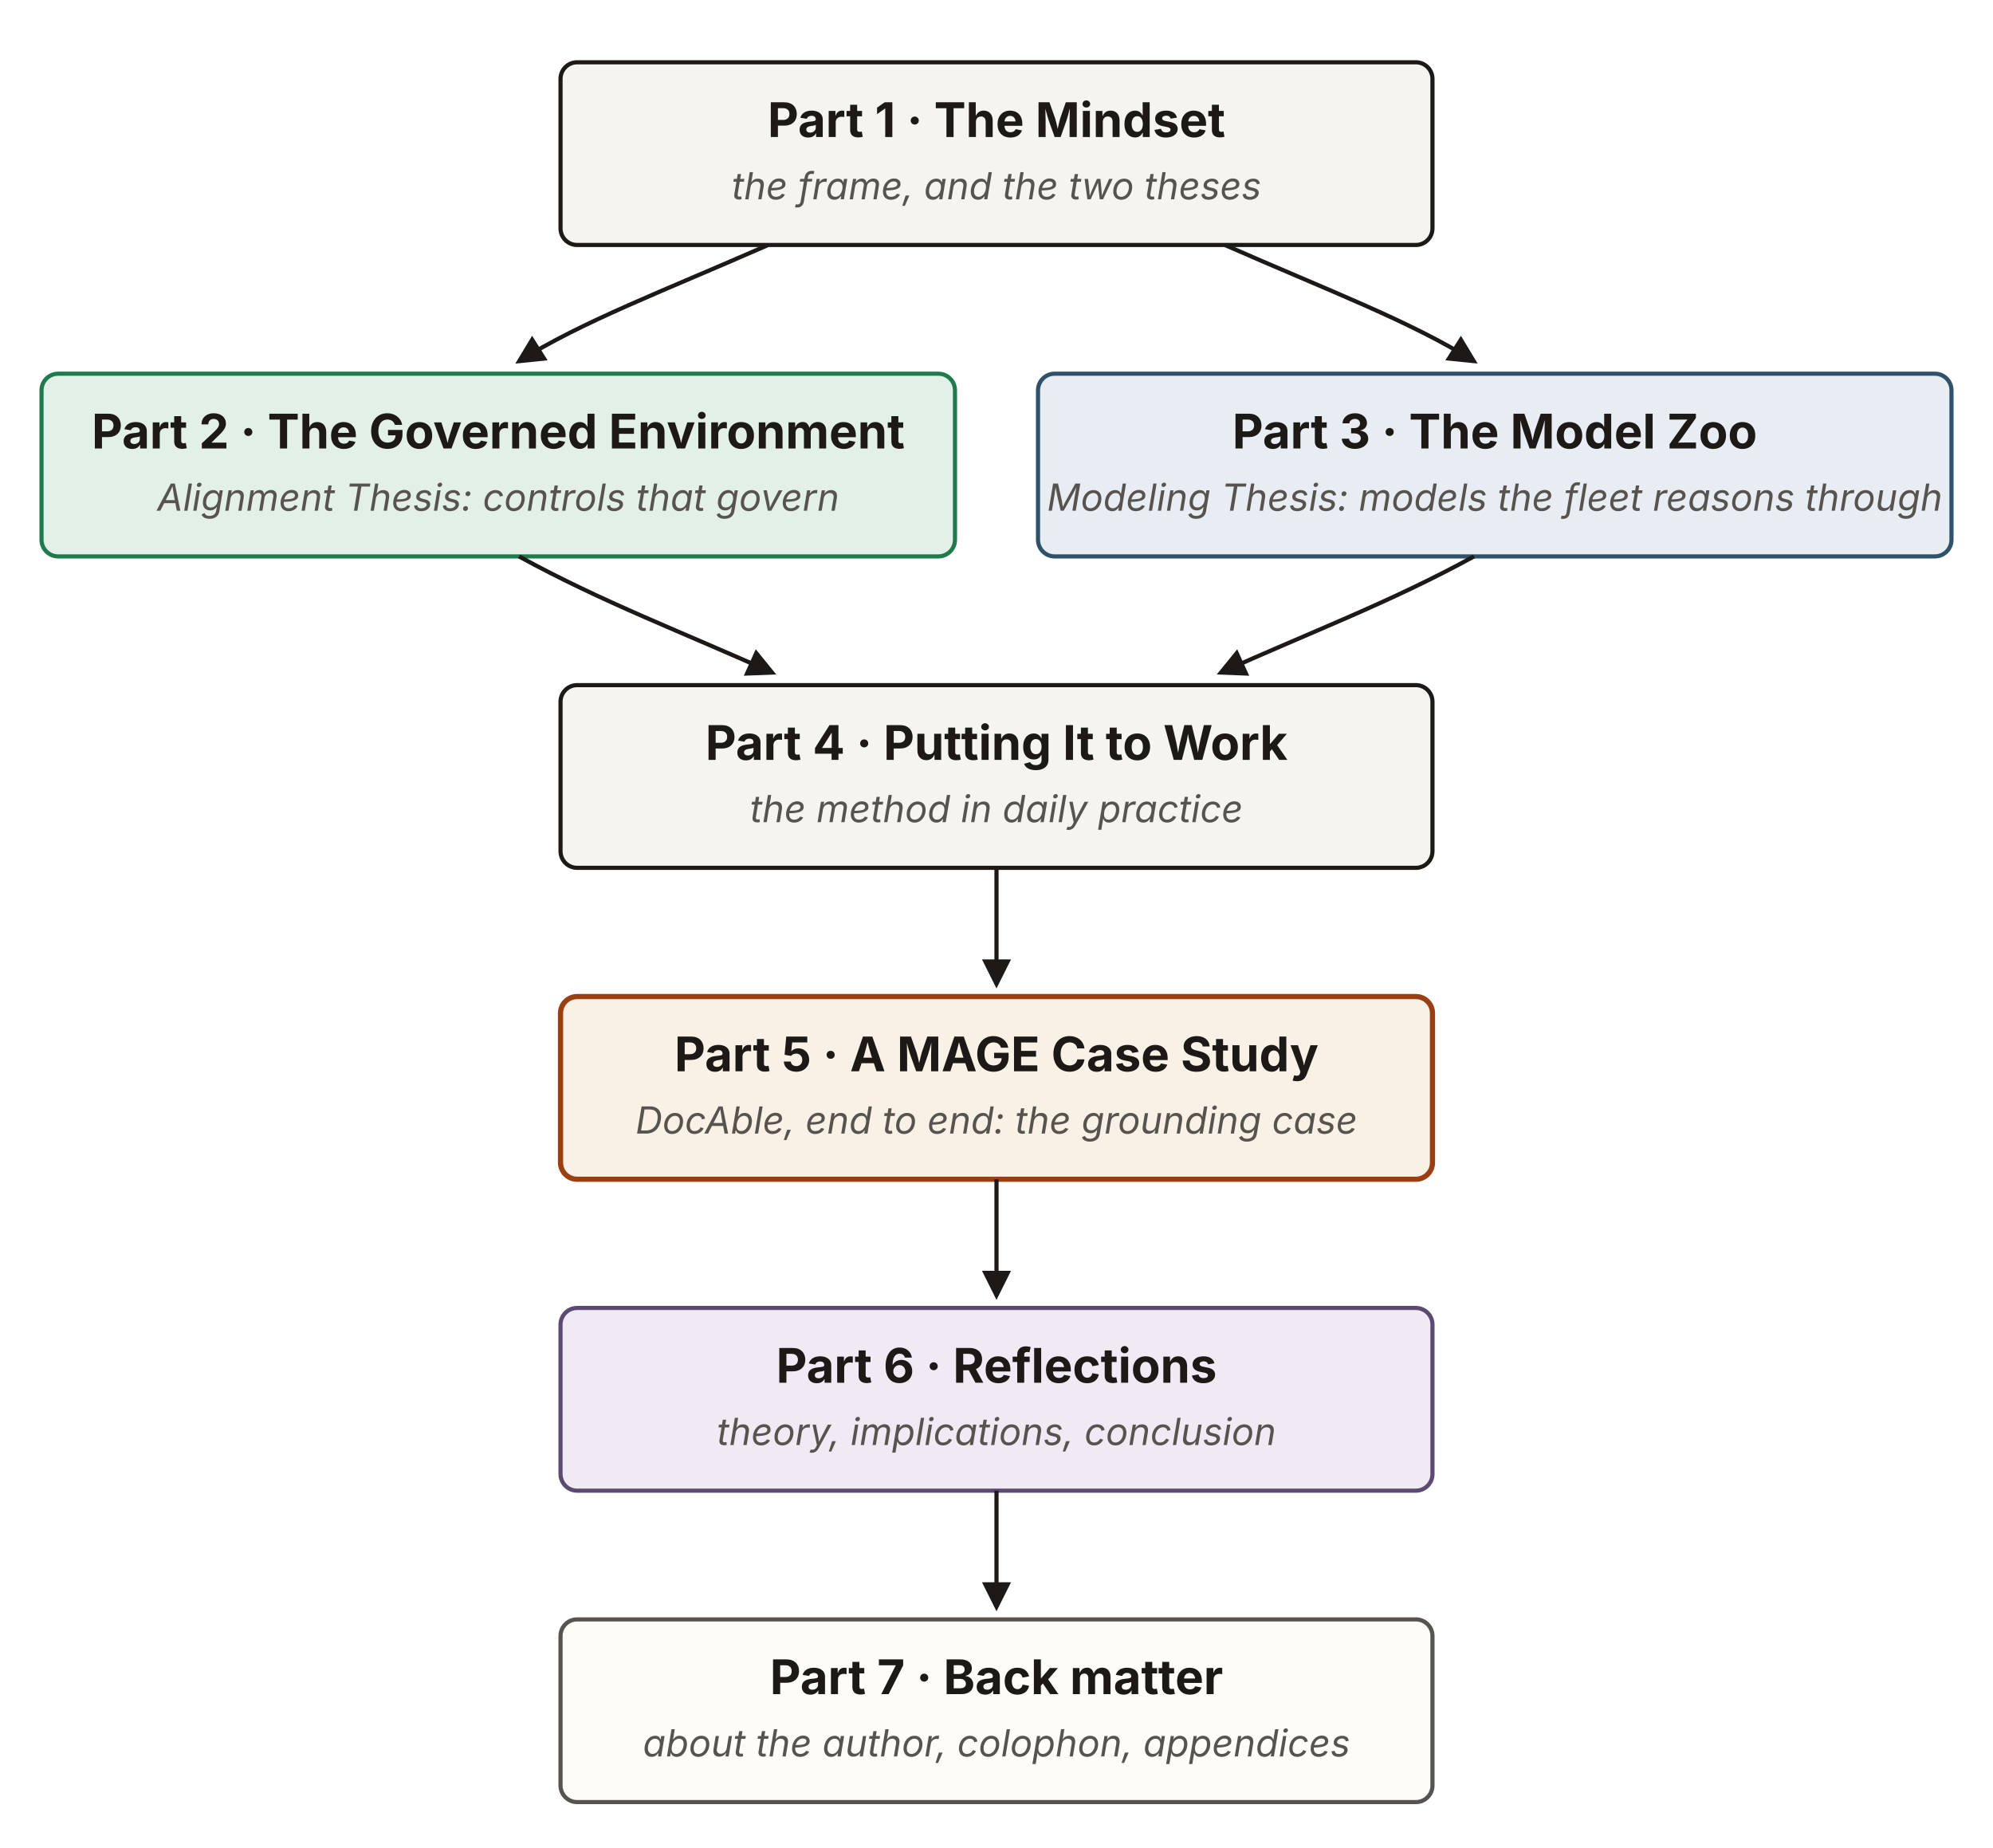
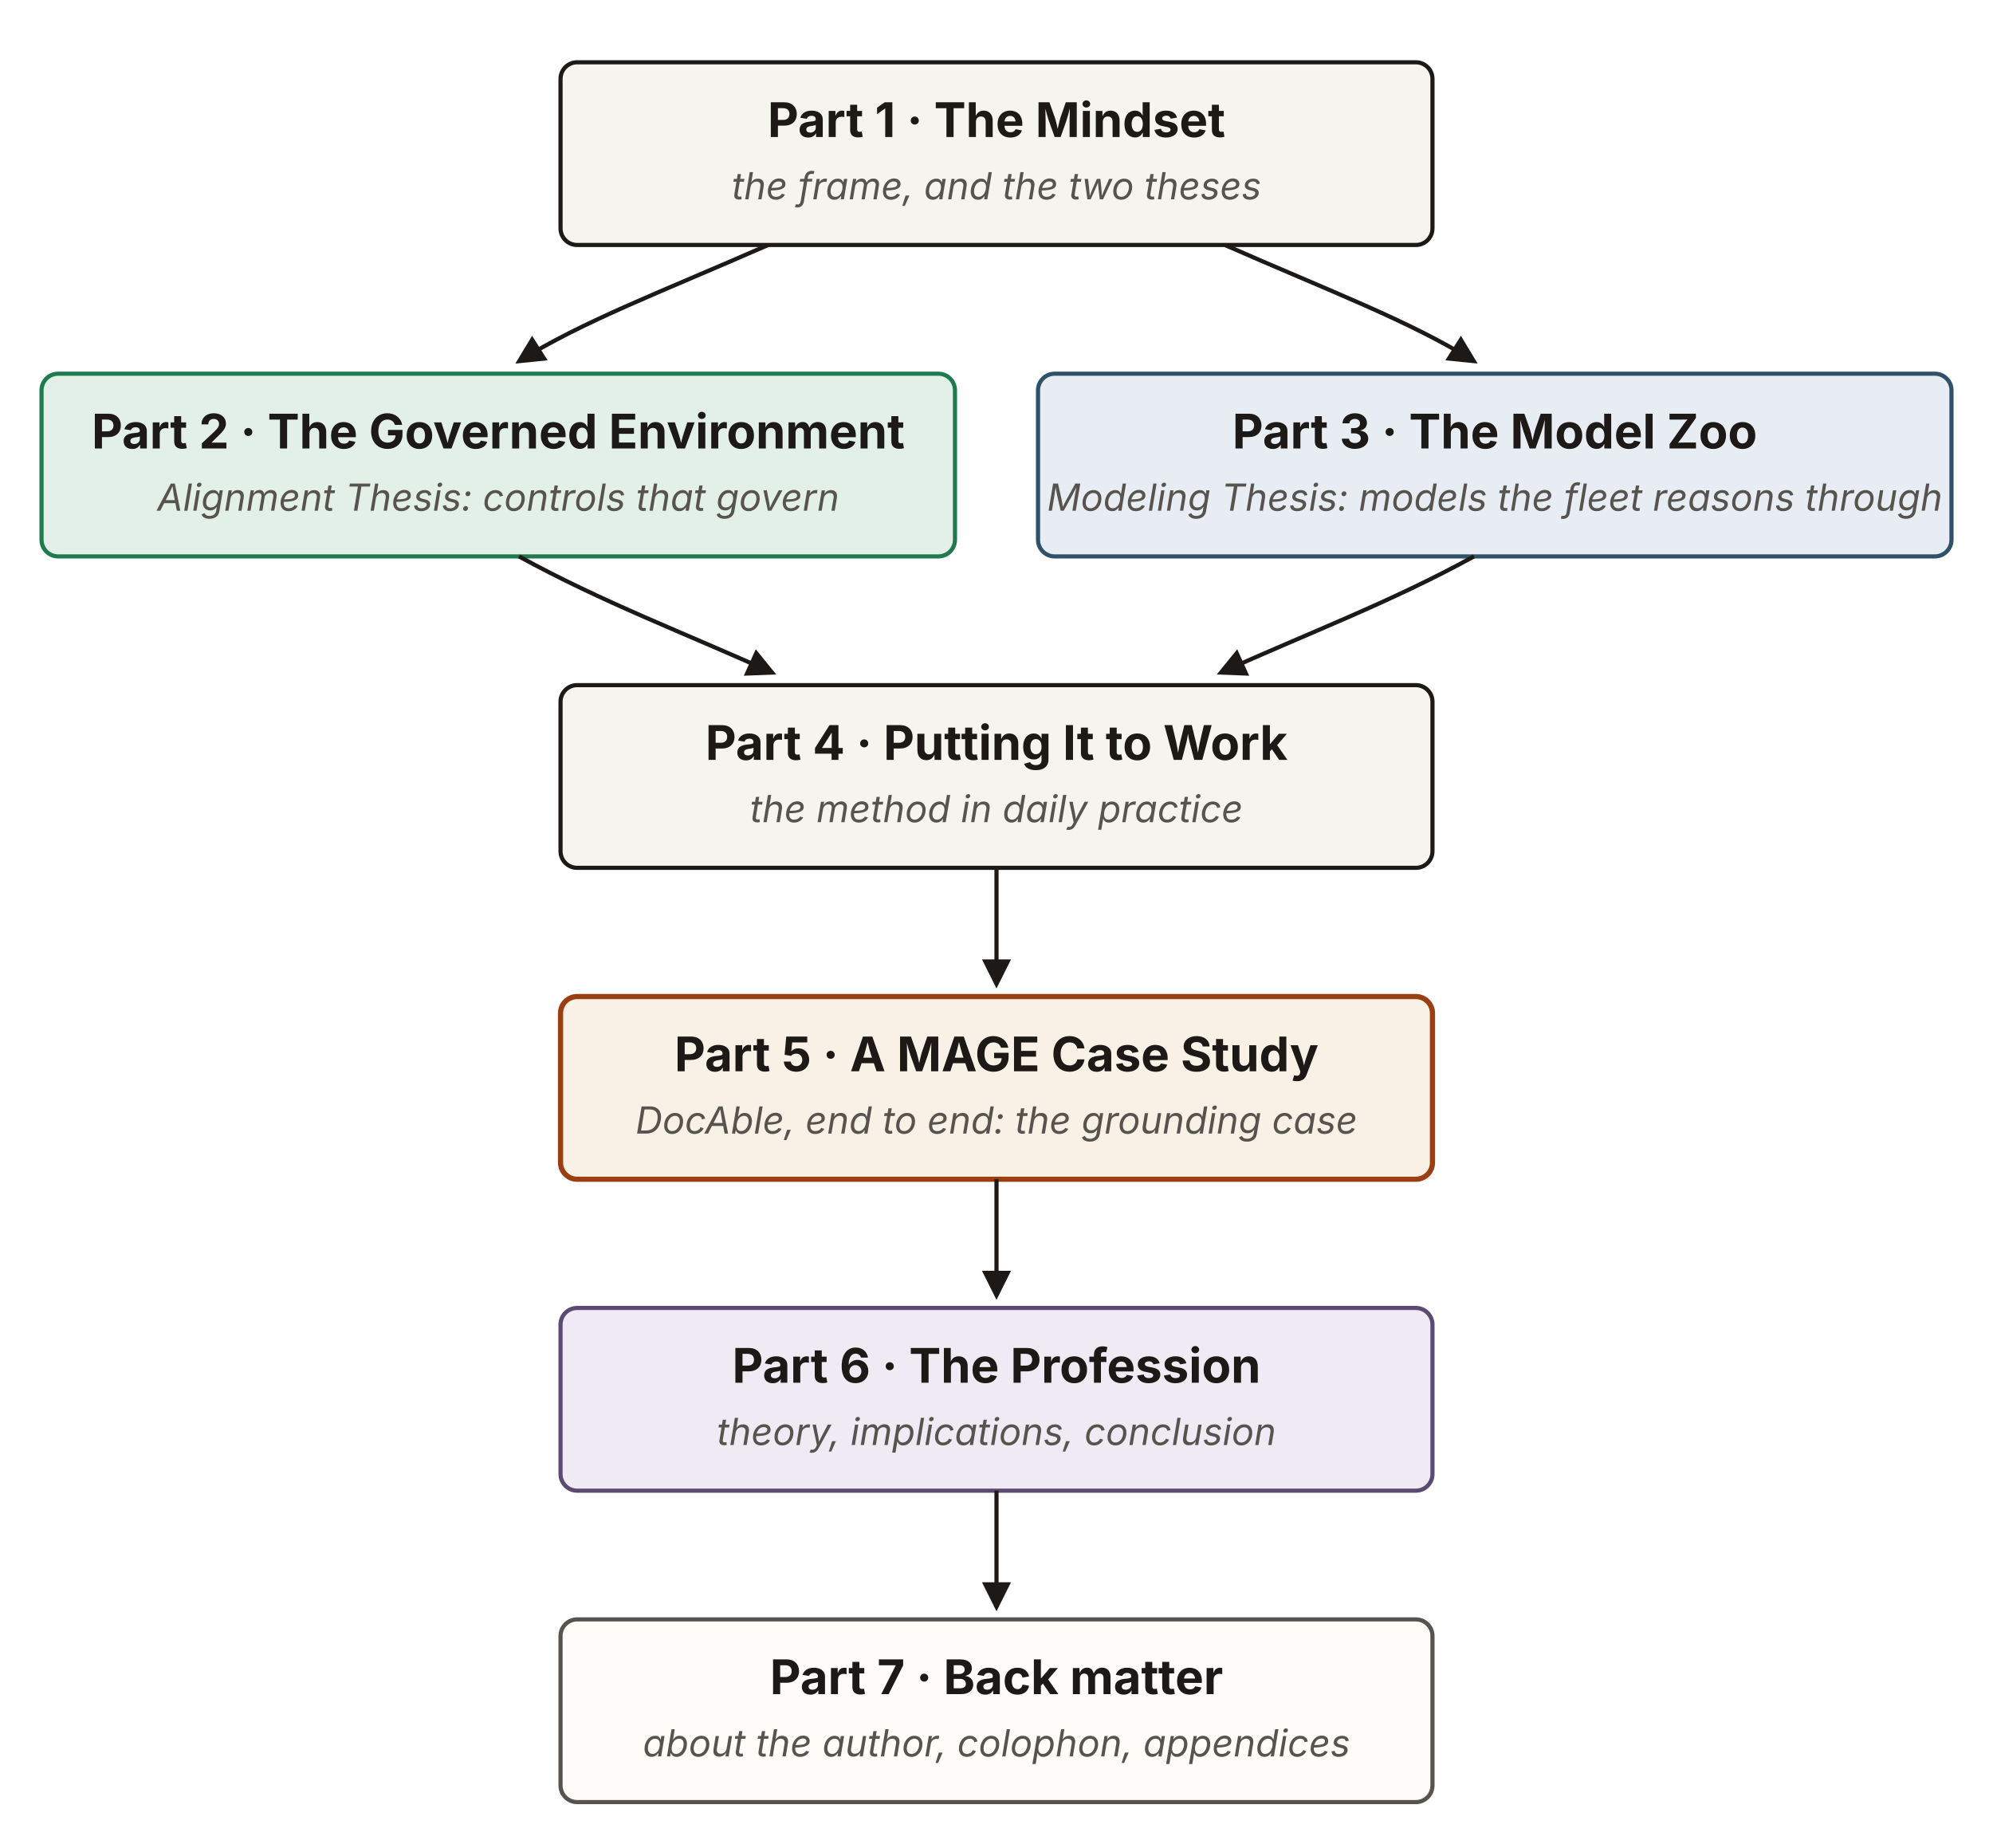
<svg xmlns="http://www.w3.org/2000/svg" viewBox="0 0 960 890" width="960" height="890" role="group" aria-labelledby="bmTitle bmDesc" font-family="'Source Sans 3', -apple-system, 'Segoe UI', sans-serif">
  <defs>
    <marker id="bm-ah" viewBox="0 0 10 10" refX="8.5" refY="5" markerWidth="7" markerHeight="7" orient="auto-start-reverse">
      <path d="M0,0 L10,5 L0,10 z" fill="#1c1917" />
    </marker>
  </defs>
  <g id="bm-part-1" class="bm-part">
    <rect x="270" y="30" width="420" height="88" rx="8" fill="#f6f4ef" stroke="#1c1917" stroke-width="2" />
    <text x="480" y="66" text-anchor="middle" font-size="23" font-weight="700" fill="#1c1917">Part 1 · The Mindset</text>
    <text x="480" y="96" text-anchor="middle" font-size="18" font-style="italic" fill="#57534e">the frame, and the two theses</text>
  </g>
  <path d="M370,118 C320,140 280,155 250,174" fill="none" stroke="#1c1917" stroke-width="2" marker-end="url(#bm-ah)" />
  <path d="M590,118 C640,140 680,155 710,174" fill="none" stroke="#1c1917" stroke-width="2" marker-end="url(#bm-ah)" />
  <g id="bm-part-2" class="bm-part">
    <rect x="20" y="180" width="440" height="88" rx="8" fill="#e3f0e7" stroke="#1f7a4d" stroke-width="2" />
    <text x="240" y="216" text-anchor="middle" font-size="23" font-weight="700" fill="#1c1917">Part 2 · The Governed Environment</text>
    <text x="240" y="246" text-anchor="middle" font-size="18" font-style="italic" fill="#57534e">Alignment Thesis: controls that govern</text>
  </g>
  <g id="bm-part-3" class="bm-part">
    <rect x="500" y="180" width="440" height="88" rx="8" fill="#e7edf3" stroke="#2f5169" stroke-width="2" />
    <text x="720" y="216" text-anchor="middle" font-size="23" font-weight="700" fill="#1c1917">Part 3 · The Model Zoo</text>
    <text x="720" y="246" text-anchor="middle" font-size="18" font-style="italic" fill="#57534e">Modeling Thesis: models the fleet reasons through</text>
  </g>
  <path d="M250,268 C290,290 330,305 372,324" fill="none" stroke="#1c1917" stroke-width="2" marker-end="url(#bm-ah)" />
  <path d="M710,268 C670,290 630,305 588,324" fill="none" stroke="#1c1917" stroke-width="2" marker-end="url(#bm-ah)" />
  <g id="bm-part-4" class="bm-part">
    <rect x="270" y="330" width="420" height="88" rx="8" fill="#f6f4ef" stroke="#1c1917" stroke-width="2" />
    <text x="480" y="366" text-anchor="middle" font-size="23" font-weight="700" fill="#1c1917">Part 4 · Putting It to Work</text>
    <text x="480" y="396" text-anchor="middle" font-size="18" font-style="italic" fill="#57534e">the method in daily practice</text>
  </g>
  <line x1="480" y1="418" x2="480" y2="474" stroke="#1c1917" stroke-width="2" marker-end="url(#bm-ah)" />
  <g id="bm-part-5" class="bm-part">
    <rect x="270" y="480" width="420" height="88" rx="8" fill="#faf1e6" stroke="#9a3f12" stroke-width="2.5" />
    <text x="480" y="516" text-anchor="middle" font-size="23" font-weight="700" fill="#1c1917">Part 5 · A MAGE Case Study</text>
    <text x="480" y="546" text-anchor="middle" font-size="18" font-style="italic" fill="#57534e">DocAble, end to end: the grounding case</text>
  </g>
  <line x1="480" y1="568" x2="480" y2="624" stroke="#1c1917" stroke-width="2" marker-end="url(#bm-ah)" />
  <g id="bm-part-6" class="bm-part">
    <rect x="270" y="630" width="420" height="88" rx="8" fill="#efeaf4" stroke="#5b4a72" stroke-width="2" />
-     <text x="480" y="666" text-anchor="middle" font-size="23" font-weight="700" fill="#1c1917">Part 6 · Reflections</text>
+     <text x="480" y="666" text-anchor="middle" font-size="23" font-weight="700" fill="#1c1917">Part 6 · The Profession</text>
    <text x="480" y="696" text-anchor="middle" font-size="18" font-style="italic" fill="#57534e">theory, implications, conclusion</text>
  </g>
  <line x1="480" y1="718" x2="480" y2="774" stroke="#1c1917" stroke-width="2" marker-end="url(#bm-ah)" />
  <rect x="270" y="780" width="420" height="88" rx="8" fill="#fdfcf9" stroke="#57534e" stroke-width="2" />
  <text x="480" y="816" text-anchor="middle" font-size="23" font-weight="700" fill="#1c1917">Part 7 · Back matter</text>
  <text x="480" y="846" text-anchor="middle" font-size="18" font-style="italic" fill="#57534e">about the author, colophon, appendices</text>
</svg>
